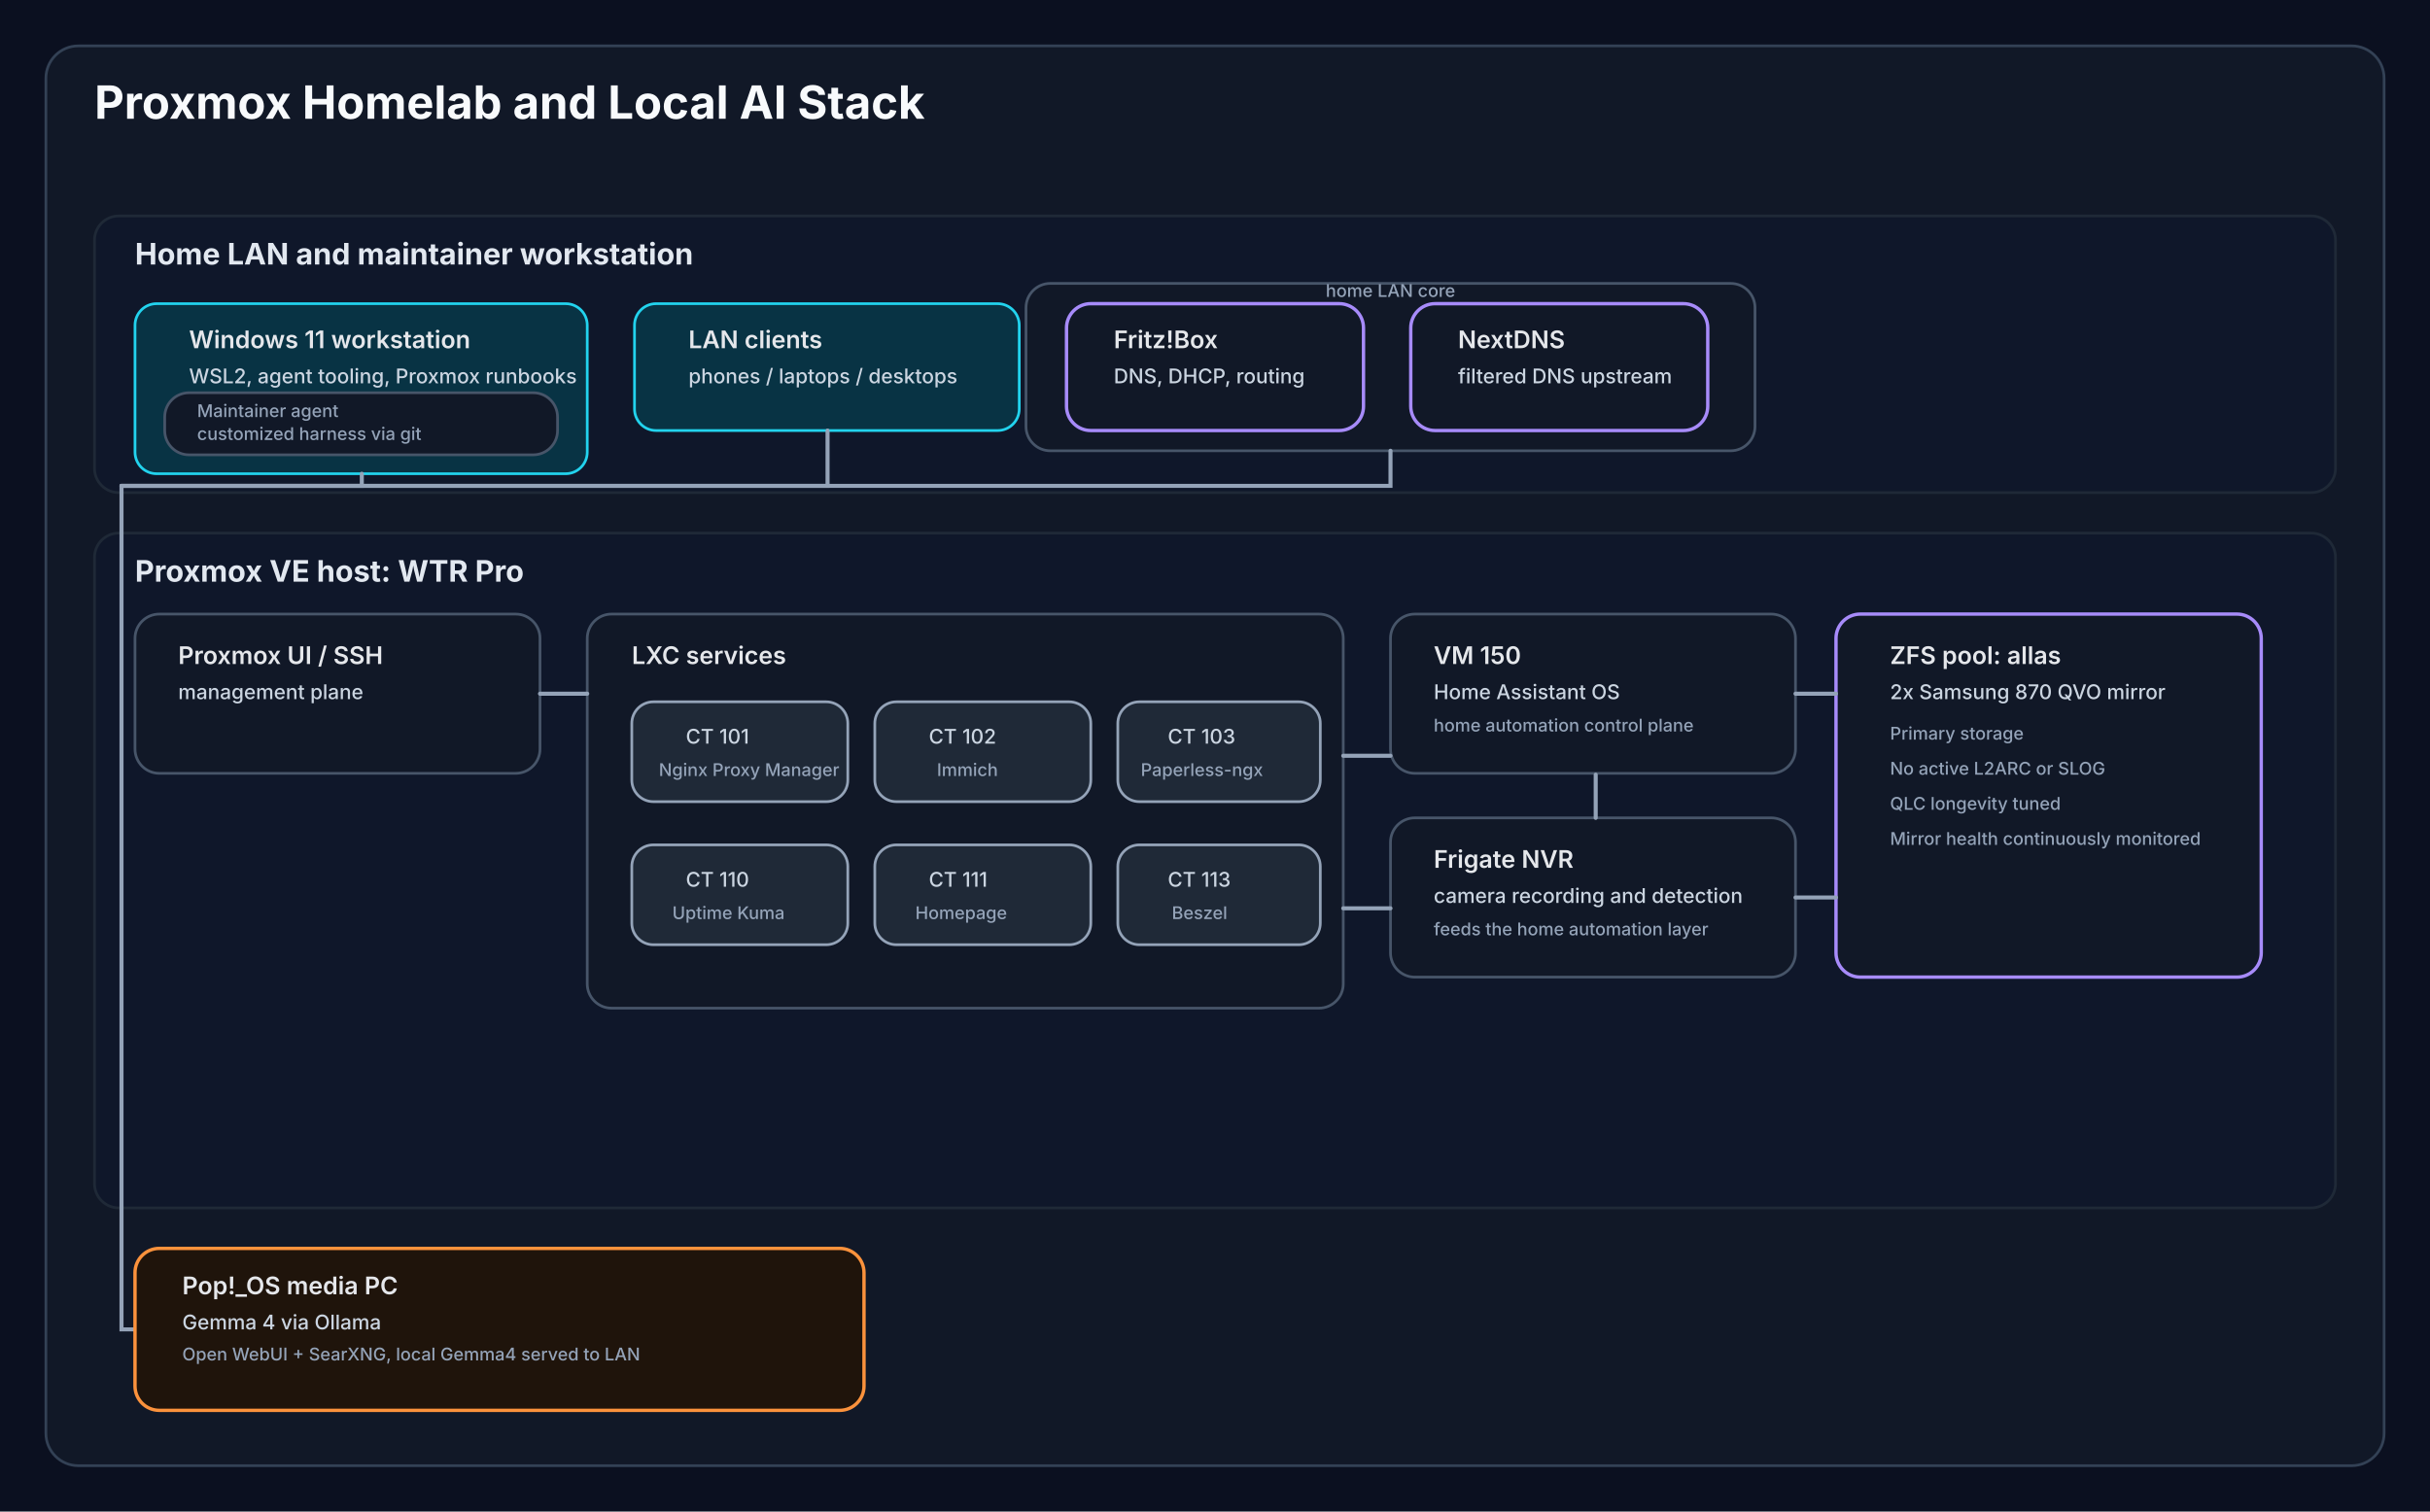
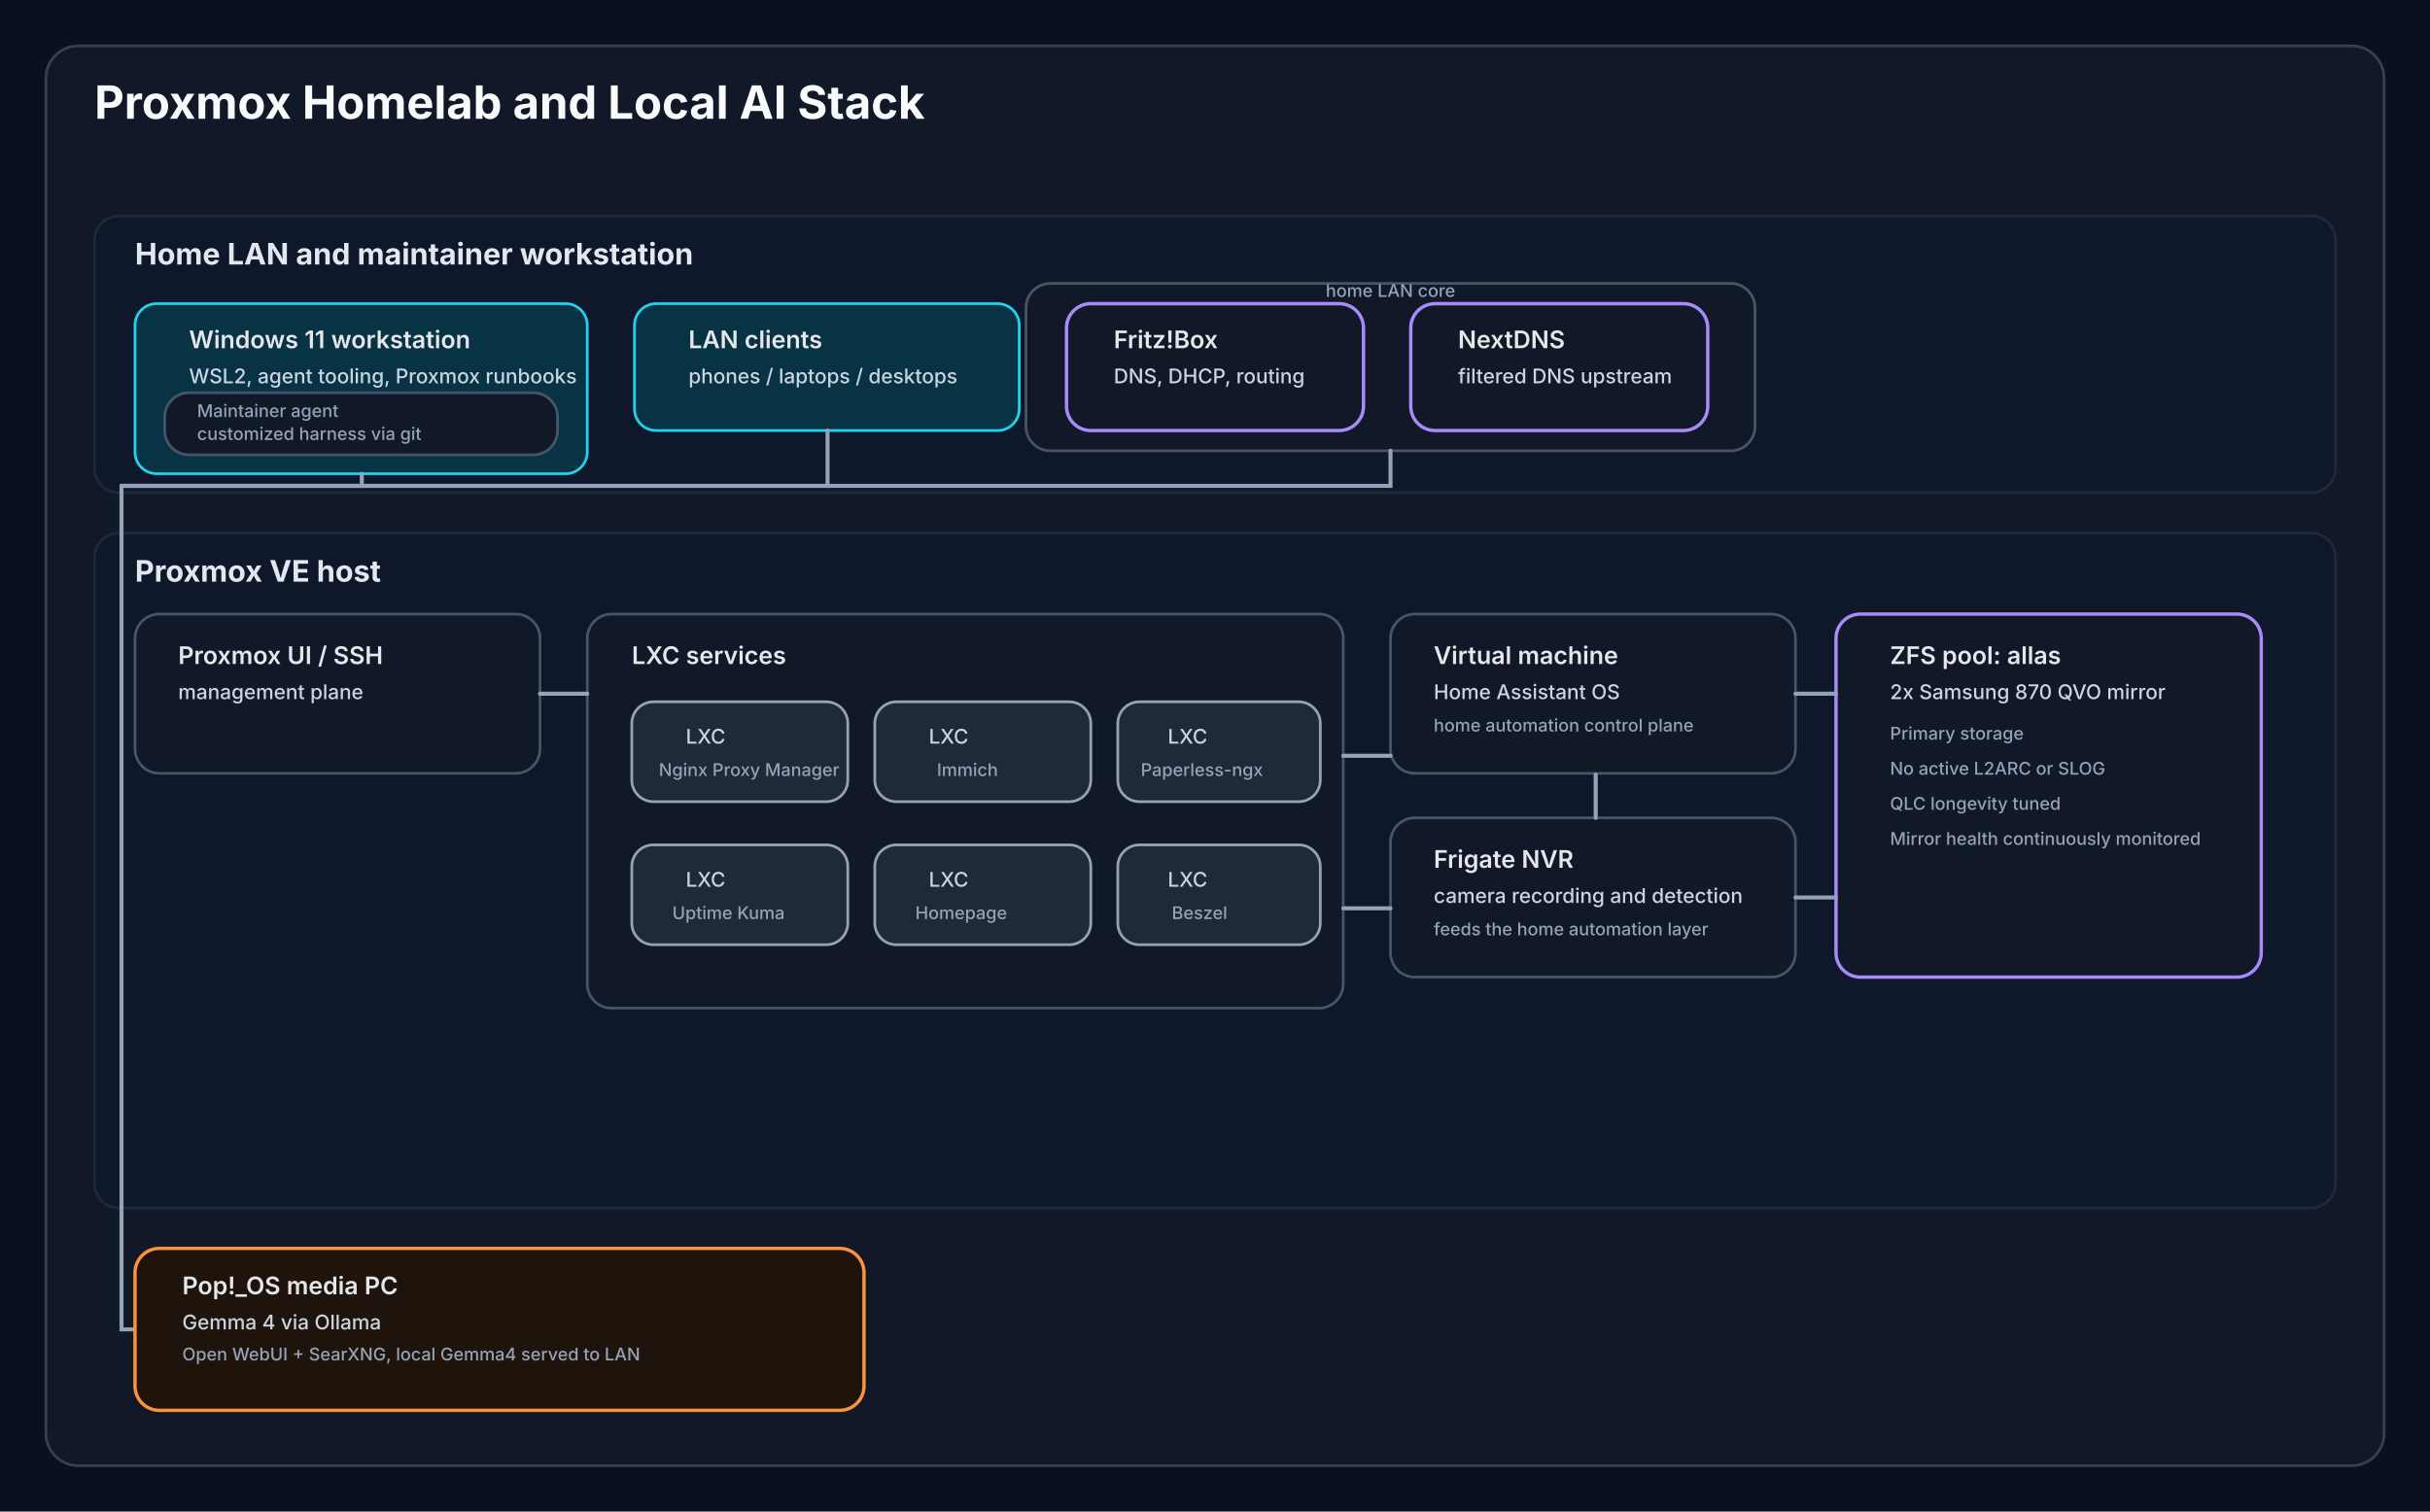
<svg xmlns="http://www.w3.org/2000/svg" width="1800" height="1120" viewBox="0 0 1800 1120" role="img" aria-label="Proxmox homelab and local AI architecture">
  <defs>
    <style>
      .bg { fill: #0b1020; }
      .frame { fill: #111827; stroke: #334155; stroke-width: 2; rx: 24; ry: 24; }
      .lane { fill: #0f172a; stroke: #1f2937; stroke-width: 2; rx: 18; ry: 18; }
      .panel { fill: #111827; stroke: #475569; stroke-width: 2; rx: 18; ry: 18; }
      .service { fill: #1f2937; stroke: #94a3b8; stroke-width: 2; rx: 16; ry: 16; }
      .active { fill: #083344; stroke: #22d3ee; stroke-width: 2; rx: 16; ry: 16; }
      .infra { fill: #111827; stroke: #a78bfa; stroke-width: 2.5; rx: 18; ry: 18; }
      .popos { fill: #1f140b; stroke: #fb923c; stroke-width: 2.5; rx: 18; ry: 18; }
      .title { fill: #f8fafc; font: 700 34px Inter, ui-sans-serif, system-ui, sans-serif; }
      .subtitle { fill: #cbd5e1; font: 500 17px Inter, ui-sans-serif, system-ui, sans-serif; }
      .header { fill: #e2e8f0; font: 700 22px Inter, ui-sans-serif, system-ui, sans-serif; }
      .label { fill: #e5e7eb; font: 600 18px Inter, ui-sans-serif, system-ui, sans-serif; }
      .small { fill: #cbd5e1; font: 500 15px Inter, ui-sans-serif, system-ui, sans-serif; }
      .tiny { fill: #94a3b8; font: 500 13px Inter, ui-sans-serif, system-ui, sans-serif; }
      .line { stroke: #94a3b8; stroke-width: 3; fill: none; stroke-linecap: round; }
    </style>
  </defs>
  <rect class="bg" x="0" y="0" width="1800" height="1120" />
  <rect class="frame" x="34" y="34" width="1732" height="1052" />
  <text class="title" x="70" y="88">Proxmox Homelab and Local AI Stack</text>
  <rect class="lane" x="70" y="160" width="1660" height="205" />
  <text class="header" x="100" y="196">Home LAN and maintainer workstation</text>
  <rect class="active" x="100" y="225" width="335" height="126" />
  <text class="label" x="140" y="258">Windows 11 workstation</text>
  <text class="small" x="140" y="284">WSL2, agent tooling, Proxmox runbooks</text>
  <rect class="panel" x="122" y="291" width="291" height="46" />
  <text class="tiny" x="146" y="309">Maintainer agent</text>
  <text class="tiny" x="146" y="326">customized harness via git</text>
  <rect class="active" x="470" y="225" width="285" height="94" />
  <text class="label" x="510" y="258">LAN clients</text>
  <text class="small" x="510" y="284">phones / laptops / desktops</text>
  <rect class="panel" x="760" y="210" width="540" height="124" />
  <rect class="infra" x="790" y="225" width="220" height="94" />
  <text class="label" x="825" y="258">Fritz!Box</text>
  <text class="small" x="825" y="284">DNS, DHCP, routing</text>
  <rect class="infra" x="1045" y="225" width="220" height="94" />
  <text class="label" x="1080" y="258">NextDNS</text>
  <text class="small" x="1080" y="284">filtered DNS upstream</text>
  <text class="tiny" x="1030" y="220" text-anchor="middle">home LAN core</text>
  <rect class="lane" x="70" y="395" width="1660" height="500" />
-   <text class="header" x="100" y="431">Proxmox VE host: WTR Pro</text>
+   <text class="header" x="100" y="431">Proxmox VE host</text>
  <rect class="panel" x="100" y="455" width="300" height="118" />
  <text class="label" x="132" y="492">Proxmox UI / SSH</text>
  <text class="small" x="132" y="518">management plane</text>
  <rect class="panel" x="435" y="455" width="560" height="292" />
  <text class="label" x="468" y="492">LXC services</text>
  <rect class="service" x="468" y="520" width="160" height="74" />
-   <text class="small" x="508" y="551">CT 101</text>
+   <text class="small" x="508" y="551">LXC</text>
  <text class="tiny" x="488" y="575">Nginx Proxy Manager</text>
  <rect class="service" x="648" y="520" width="160" height="74" />
-   <text class="small" x="688" y="551">CT 102</text>
+   <text class="small" x="688" y="551">LXC</text>
  <text class="tiny" x="694" y="575">Immich</text>
  <rect class="service" x="828" y="520" width="150" height="74" />
-   <text class="small" x="865" y="551">CT 103</text>
+   <text class="small" x="865" y="551">LXC</text>
  <text class="tiny" x="845" y="575">Paperless-ngx</text>
  <rect class="service" x="468" y="626" width="160" height="74" />
-   <text class="small" x="508" y="657">CT 110</text>
+   <text class="small" x="508" y="657">LXC</text>
  <text class="tiny" x="498" y="681">Uptime Kuma</text>
  <rect class="service" x="648" y="626" width="160" height="74" />
-   <text class="small" x="688" y="657">CT 111</text>
+   <text class="small" x="688" y="657">LXC</text>
  <text class="tiny" x="678" y="681">Homepage</text>
  <rect class="service" x="828" y="626" width="150" height="74" />
-   <text class="small" x="865" y="657">CT 113</text>
+   <text class="small" x="865" y="657">LXC</text>
  <text class="tiny" x="868" y="681">Beszel</text>
  <rect class="panel" x="1030" y="455" width="300" height="118" />
-   <text class="label" x="1062" y="492">VM 150</text>
+   <text class="label" x="1062" y="492">Virtual machine</text>
  <text class="small" x="1062" y="518">Home Assistant OS</text>
  <text class="tiny" x="1062" y="542">home automation control plane</text>
  <rect class="panel" x="1030" y="606" width="300" height="118" />
  <text class="label" x="1062" y="643">Frigate NVR</text>
  <text class="small" x="1062" y="669">camera recording and detection</text>
  <text class="tiny" x="1062" y="693">feeds the home automation layer</text>
  <rect class="infra" x="1360" y="455" width="315" height="269" />
  <text class="label" x="1400" y="492">ZFS pool: allas</text>
  <text class="small" x="1400" y="518">2x Samsung 870 QVO mirror</text>
  <text class="tiny" x="1400" y="548">Primary storage</text>
  <text class="tiny" x="1400" y="574">No active L2ARC or SLOG</text>
  <text class="tiny" x="1400" y="600">QLC longevity tuned</text>
  <text class="tiny" x="1400" y="626">Mirror health continuously monitored</text>
  <path class="line" d="M1030 334 L1030 360 L90 360" />
  <path class="line" d="M268 351 L268 360 L90 360" />
  <path class="line" d="M613 319 L613 360 L90 360" />
  <path class="line" d="M90 360 L90 985 L370 985" />
  <path class="line" d="M400 514 L435 514" />
  <path class="line" d="M995 560 L1030 560" />
  <path class="line" d="M995 673 L1030 673" />
  <path class="line" d="M1330 514 L1360 514" />
  <path class="line" d="M1330 665 L1360 665" />
  <path class="line" d="M1182 574 L1182 606" />
  <rect class="popos" x="100" y="925" width="540" height="120" />
  <text class="label" x="135" y="959">Pop!_OS media PC</text>
  <text class="small" x="135" y="985">Gemma 4 via Ollama</text>
  <text class="tiny" x="135" y="1008">Open WebUI + SearXNG, local Gemma4 served to LAN</text>
</svg>
